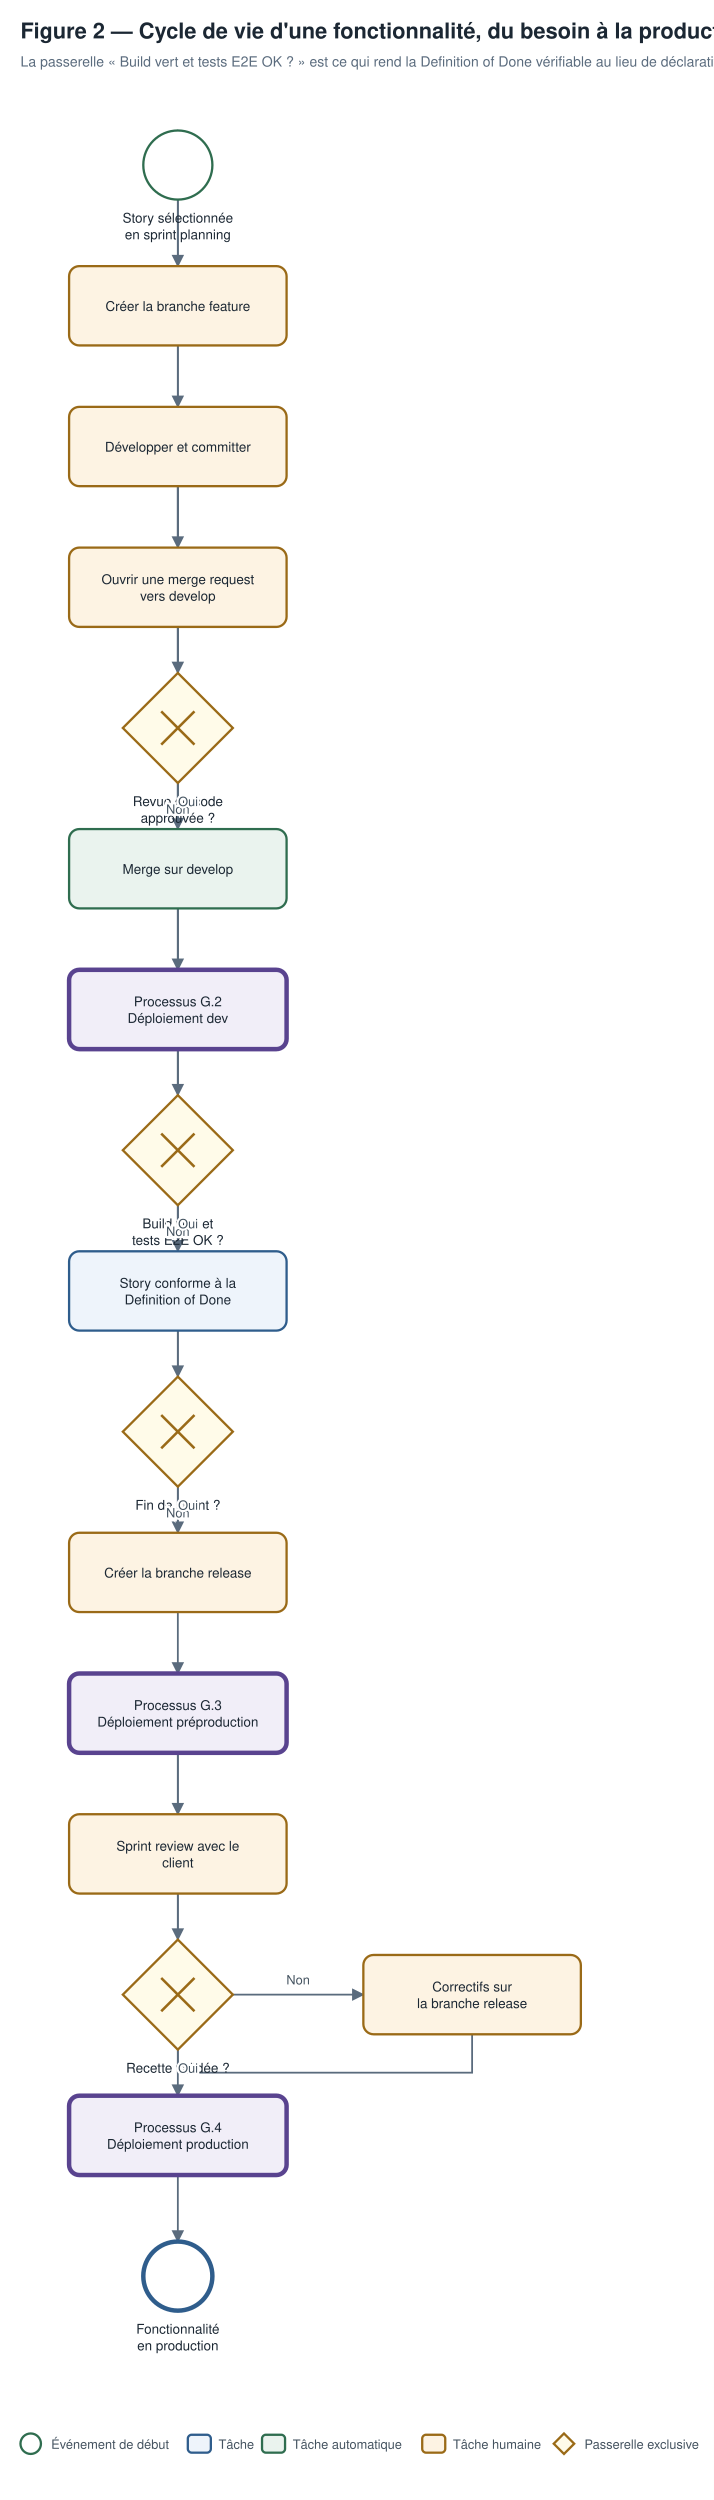
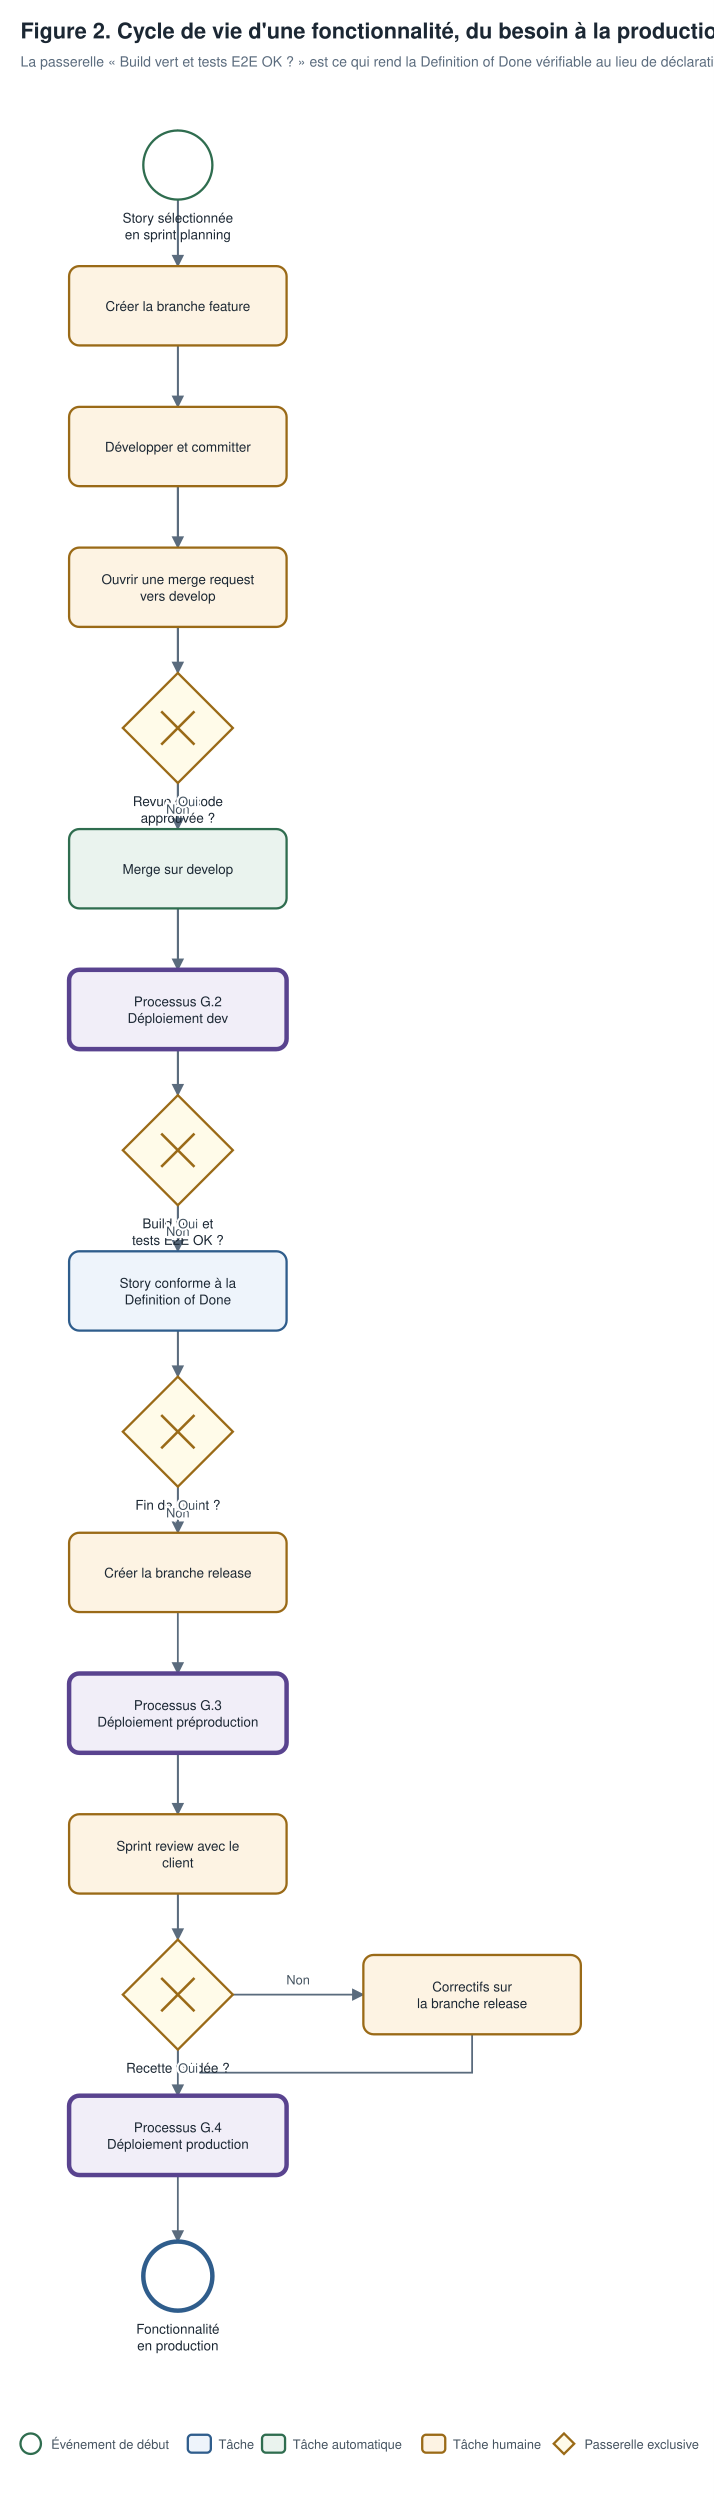
<svg xmlns="http://www.w3.org/2000/svg" width="558" height="1954" viewBox="0 0 558 1954" font-family="Helvetica, Arial, sans-serif">
  <rect width="558" height="1954" fill="#ffffff" />
-   <text x="16" y="30" font-size="17" font-weight="600" fill="#1b2733">Figure 2 — Cycle de vie d'une fonctionnalité, du besoin à la production</text>
+   <text x="16" y="30" font-size="17" font-weight="600" fill="#1b2733">Figure 2. Cycle de vie d'une fonctionnalité, du besoin à la production</text>
  <text x="16" y="52" font-size="11" fill="#5a6b7d">La passerelle « Build vert et tests E2E OK ? » est ce qui rend la Definition of Done vérifiable au lieu de déclarative : code écrit ne vaut pas story terminée.</text>
  <path d="M 139.0 156.0 L 139.0 208.0" fill="none" stroke="#5a6b7d" stroke-width="1.4" marker-end="url(#a)" />
  <path d="M 139.0 270.0 L 139.0 318.0" fill="none" stroke="#5a6b7d" stroke-width="1.4" marker-end="url(#a)" />
  <path d="M 139.0 380.0 L 139.0 428.0" fill="none" stroke="#5a6b7d" stroke-width="1.4" marker-end="url(#a)" />
  <path d="M 139.0 490.0 L 139.0 526.0" fill="none" stroke="#5a6b7d" stroke-width="1.4" marker-end="url(#a)" />
  <path d="M 139.0 612.0 L 139.0 642.0 L 139.0 642.0 L 139.0 318.0" fill="none" stroke="#5a6b7d" stroke-width="1.4" marker-end="url(#a)" />
  <path d="M 139.0 612.0 L 139.0 648.0" fill="none" stroke="#5a6b7d" stroke-width="1.4" marker-end="url(#a)" />
  <path d="M 139.0 710.0 L 139.0 758.0" fill="none" stroke="#5a6b7d" stroke-width="1.4" marker-end="url(#a)" />
  <path d="M 139.0 820.0 L 139.0 856.0" fill="none" stroke="#5a6b7d" stroke-width="1.4" marker-end="url(#a)" />
  <path d="M 139.0 942.0 L 139.0 972.0 L 139.0 972.0 L 139.0 318.0" fill="none" stroke="#5a6b7d" stroke-width="1.4" marker-end="url(#a)" />
  <path d="M 139.0 942.0 L 139.0 978.0" fill="none" stroke="#5a6b7d" stroke-width="1.4" marker-end="url(#a)" />
  <path d="M 139.0 1040.0 L 139.0 1076.0" fill="none" stroke="#5a6b7d" stroke-width="1.4" marker-end="url(#a)" />
  <path d="M 139.0 1162.0 L 139.0 1192.0 L 139.0 1192.0 L 139.0 102.0" fill="none" stroke="#5a6b7d" stroke-width="1.4" marker-end="url(#a)" />
  <path d="M 139.0 1162.0 L 139.0 1198.0" fill="none" stroke="#5a6b7d" stroke-width="1.4" marker-end="url(#a)" />
  <path d="M 139.0 1260.0 L 139.0 1308.0" fill="none" stroke="#5a6b7d" stroke-width="1.4" marker-end="url(#a)" />
  <path d="M 139.0 1370.0 L 139.0 1418.0" fill="none" stroke="#5a6b7d" stroke-width="1.4" marker-end="url(#a)" />
  <path d="M 139.0 1480.0 L 139.0 1516.0" fill="none" stroke="#5a6b7d" stroke-width="1.4" marker-end="url(#a)" />
  <path d="M 182.0 1559.0 L 284.0 1559.0" fill="none" stroke="#5a6b7d" stroke-width="1.4" marker-end="url(#a)" />
  <path d="M 369.0 1590.0 L 369.0 1620.0 L 139.0 1620.0 L 139.0 1308.0" fill="none" stroke="#5a6b7d" stroke-width="1.4" marker-end="url(#a)" />
  <path d="M 139.0 1602.0 L 139.0 1638.0" fill="none" stroke="#5a6b7d" stroke-width="1.4" marker-end="url(#a)" />
  <path d="M 139.0 1700.0 L 139.0 1752.0" fill="none" stroke="#5a6b7d" stroke-width="1.4" marker-end="url(#a)" />
  <circle cx="139.0" cy="129.0" r="27.0" fill="#ffffff" stroke="#2f6d4f" stroke-width="1.8" />
  <text x="139.0" y="174.0" font-size="10.5" fill="#1b2733" text-anchor="middle">Story sélectionnée</text>
  <text x="139.0" y="187.0" font-size="10.5" fill="#1b2733" text-anchor="middle">en sprint planning</text>
  <rect x="54.0" y="208.0" width="170" height="62" rx="8" fill="#fdf3e3" stroke="#9a6a17" stroke-width="1.8" />
  <text x="139.0" y="243.0" font-size="10.5" fill="#1b2733" text-anchor="middle">Créer la branche feature</text>
  <rect x="54.0" y="318.0" width="170" height="62" rx="8" fill="#fdf3e3" stroke="#9a6a17" stroke-width="1.8" />
  <text x="139.0" y="353.0" font-size="10.5" fill="#1b2733" text-anchor="middle">Développer et committer</text>
  <rect x="54.0" y="428.0" width="170" height="62" rx="8" fill="#fdf3e3" stroke="#9a6a17" stroke-width="1.8" />
  <text x="139.0" y="456.5" font-size="10.5" fill="#1b2733" text-anchor="middle">Ouvrir une merge request</text>
  <text x="139.0" y="469.5" font-size="10.5" fill="#1b2733" text-anchor="middle">vers develop</text>
  <polygon points="139.0,526.0 182.0,569.0 139.0,612.0 96.0,569.0" fill="#fffbe9" stroke="#9a6a17" stroke-width="1.8" />
  <path d="M 126.0 556.0 L 152.0 582.0 M 152.0 556.0 L 126.0 582.0" stroke="#9a6a17" stroke-width="2" fill="none" />
  <text x="139.0" y="630.0" font-size="10.5" fill="#1b2733" text-anchor="middle">Revue de code</text>
  <text x="139.0" y="643.0" font-size="10.5" fill="#1b2733" text-anchor="middle">approuvée ?</text>
  <rect x="54.0" y="648.0" width="170" height="62" rx="8" fill="#eaf3ee" stroke="#2f6d4f" stroke-width="1.8" />
  <text x="139.0" y="683.0" font-size="10.5" fill="#1b2733" text-anchor="middle">Merge sur develop</text>
  <rect x="54.0" y="758.0" width="170" height="62" rx="8" fill="#f1eef8" stroke="#59438f" stroke-width="3.5" />
  <text x="139.0" y="786.5" font-size="10.5" fill="#1b2733" text-anchor="middle">Processus G.2</text>
  <text x="139.0" y="799.5" font-size="10.5" fill="#1b2733" text-anchor="middle">Déploiement dev</text>
  <polygon points="139.0,856.0 182.0,899.0 139.0,942.0 96.0,899.0" fill="#fffbe9" stroke="#9a6a17" stroke-width="1.8" />
  <path d="M 126.0 886.0 L 152.0 912.0 M 152.0 886.0 L 126.0 912.0" stroke="#9a6a17" stroke-width="2" fill="none" />
  <text x="139.0" y="960.0" font-size="10.5" fill="#1b2733" text-anchor="middle">Build vert et</text>
  <text x="139.0" y="973.0" font-size="10.5" fill="#1b2733" text-anchor="middle">tests E2E OK ?</text>
  <rect x="54.0" y="978.0" width="170" height="62" rx="8" fill="#eef4fb" stroke="#2f5d8c" stroke-width="1.8" />
  <text x="139.0" y="1006.5" font-size="10.5" fill="#1b2733" text-anchor="middle">Story conforme à la</text>
  <text x="139.0" y="1019.5" font-size="10.5" fill="#1b2733" text-anchor="middle">Definition of Done</text>
  <polygon points="139.0,1076.0 182.0,1119.0 139.0,1162.0 96.0,1119.0" fill="#fffbe9" stroke="#9a6a17" stroke-width="1.8" />
  <path d="M 126.0 1106.0 L 152.0 1132.0 M 152.0 1106.0 L 126.0 1132.0" stroke="#9a6a17" stroke-width="2" fill="none" />
  <text x="139.0" y="1180.0" font-size="10.5" fill="#1b2733" text-anchor="middle">Fin de sprint ?</text>
  <rect x="54.0" y="1198.0" width="170" height="62" rx="8" fill="#fdf3e3" stroke="#9a6a17" stroke-width="1.8" />
  <text x="139.0" y="1233.0" font-size="10.5" fill="#1b2733" text-anchor="middle">Créer la branche release</text>
  <rect x="54.0" y="1308.0" width="170" height="62" rx="8" fill="#f1eef8" stroke="#59438f" stroke-width="3.5" />
  <text x="139.0" y="1336.5" font-size="10.5" fill="#1b2733" text-anchor="middle">Processus G.3</text>
  <text x="139.0" y="1349.5" font-size="10.5" fill="#1b2733" text-anchor="middle">Déploiement préproduction</text>
  <rect x="54.0" y="1418.0" width="170" height="62" rx="8" fill="#fdf3e3" stroke="#9a6a17" stroke-width="1.8" />
  <text x="139.0" y="1446.5" font-size="10.5" fill="#1b2733" text-anchor="middle">Sprint review avec le</text>
  <text x="139.0" y="1459.5" font-size="10.5" fill="#1b2733" text-anchor="middle">client</text>
  <polygon points="139.0,1516.0 182.0,1559.0 139.0,1602.0 96.0,1559.0" fill="#fffbe9" stroke="#9a6a17" stroke-width="1.8" />
  <path d="M 126.0 1546.0 L 152.0 1572.0 M 152.0 1546.0 L 126.0 1572.0" stroke="#9a6a17" stroke-width="2" fill="none" />
  <text x="139.0" y="1620.0" font-size="10.5" fill="#1b2733" text-anchor="middle">Recette validée ?</text>
  <rect x="284.0" y="1528.0" width="170" height="62" rx="8" fill="#fdf3e3" stroke="#9a6a17" stroke-width="1.8" />
  <text x="369.0" y="1556.5" font-size="10.5" fill="#1b2733" text-anchor="middle">Correctifs sur</text>
  <text x="369.0" y="1569.5" font-size="10.5" fill="#1b2733" text-anchor="middle">la branche release</text>
  <rect x="54.0" y="1638.0" width="170" height="62" rx="8" fill="#f1eef8" stroke="#59438f" stroke-width="3.5" />
  <text x="139.0" y="1666.5" font-size="10.5" fill="#1b2733" text-anchor="middle">Processus G.4</text>
  <text x="139.0" y="1679.5" font-size="10.5" fill="#1b2733" text-anchor="middle">Déploiement production</text>
  <circle cx="139.0" cy="1779.0" r="27.0" fill="#ffffff" stroke="#2f5d8c" stroke-width="3.5" />
  <text x="139.0" y="1824.0" font-size="10.5" fill="#1b2733" text-anchor="middle">Fonctionnalité</text>
  <text x="139.0" y="1837.0" font-size="10.5" fill="#1b2733" text-anchor="middle">en production</text>
  <text x="139.0" y="636.0" font-size="10" fill="#43525f" text-anchor="middle" paint-order="stroke" stroke="#ffffff" stroke-width="3.5">Non</text>
  <text x="147.0" y="630.0" font-size="10" fill="#43525f" text-anchor="middle" paint-order="stroke" stroke="#ffffff" stroke-width="3.5">Oui</text>
  <text x="139.0" y="966.0" font-size="10" fill="#43525f" text-anchor="middle" paint-order="stroke" stroke="#ffffff" stroke-width="3.5">Non</text>
  <text x="147.0" y="960.0" font-size="10" fill="#43525f" text-anchor="middle" paint-order="stroke" stroke="#ffffff" stroke-width="3.5">Oui</text>
  <text x="139.0" y="1186.0" font-size="10" fill="#43525f" text-anchor="middle" paint-order="stroke" stroke="#ffffff" stroke-width="3.5">Non</text>
  <text x="147.0" y="1180.0" font-size="10" fill="#43525f" text-anchor="middle" paint-order="stroke" stroke="#ffffff" stroke-width="3.5">Oui</text>
  <text x="233.0" y="1551.0" font-size="10" fill="#43525f" text-anchor="middle" paint-order="stroke" stroke="#ffffff" stroke-width="3.5">Non</text>
  <text x="147.0" y="1620.0" font-size="10" fill="#43525f" text-anchor="middle" paint-order="stroke" stroke="#ffffff" stroke-width="3.5">Oui</text>
  <circle cx="24" cy="1910" r="8" fill="#ffffff" stroke="#2f6d4f" stroke-width="1.8" />
  <text x="40" y="1914" font-size="10" fill="#43525f">Événement de début</text>
  <rect x="146.8" y="1903" width="18" height="14" rx="3" fill="#eef4fb" stroke="#2f5d8c" stroke-width="1.8" />
  <text x="170.8" y="1914" font-size="10" fill="#43525f">Tâche</text>
  <rect x="204.8" y="1903" width="18" height="14" rx="3" fill="#eaf3ee" stroke="#2f6d4f" stroke-width="1.8" />
  <text x="228.8" y="1914" font-size="10" fill="#43525f">Tâche automatique</text>
  <rect x="330.0" y="1903" width="18" height="14" rx="3" fill="#fdf3e3" stroke="#9a6a17" stroke-width="1.8" />
  <text x="354.0" y="1914" font-size="10" fill="#43525f">Tâche humaine</text>
  <polygon points="440.8,1902 448.8,1910 440.8,1918 432.8,1910" fill="#fffbe9" stroke="#9a6a17" stroke-width="1.8" />
  <text x="456.8" y="1914" font-size="10" fill="#43525f">Passerelle exclusive</text>
  <rect x="574.8" y="1903" width="18" height="14" rx="3" fill="#f1eef8" stroke="#59438f" stroke-width="3.5" />
  <text x="598.8" y="1914" font-size="10" fill="#43525f">Appel de sous-processus</text>
  <circle cx="741.6" cy="1910" r="8" fill="#ffffff" stroke="#2f5d8c" stroke-width="3" />
  <text x="757.6" y="1914" font-size="10" fill="#43525f">Événement de fin</text>
  <circle cx="861.2" cy="1910" r="8" fill="#fdecea" stroke="#a6342a" stroke-width="3" />
  <text x="877.2" y="1914" font-size="10" fill="#43525f">Fin sur erreur</text>
  <defs>
    <marker id="a" viewBox="0 0 10 10" refX="9" refY="5" markerWidth="7" markerHeight="7" orient="auto-start-reverse">
      <path d="M 0 0 L 10 5 L 0 10 z" fill="#5a6b7d" />
    </marker>
  </defs>
</svg>
